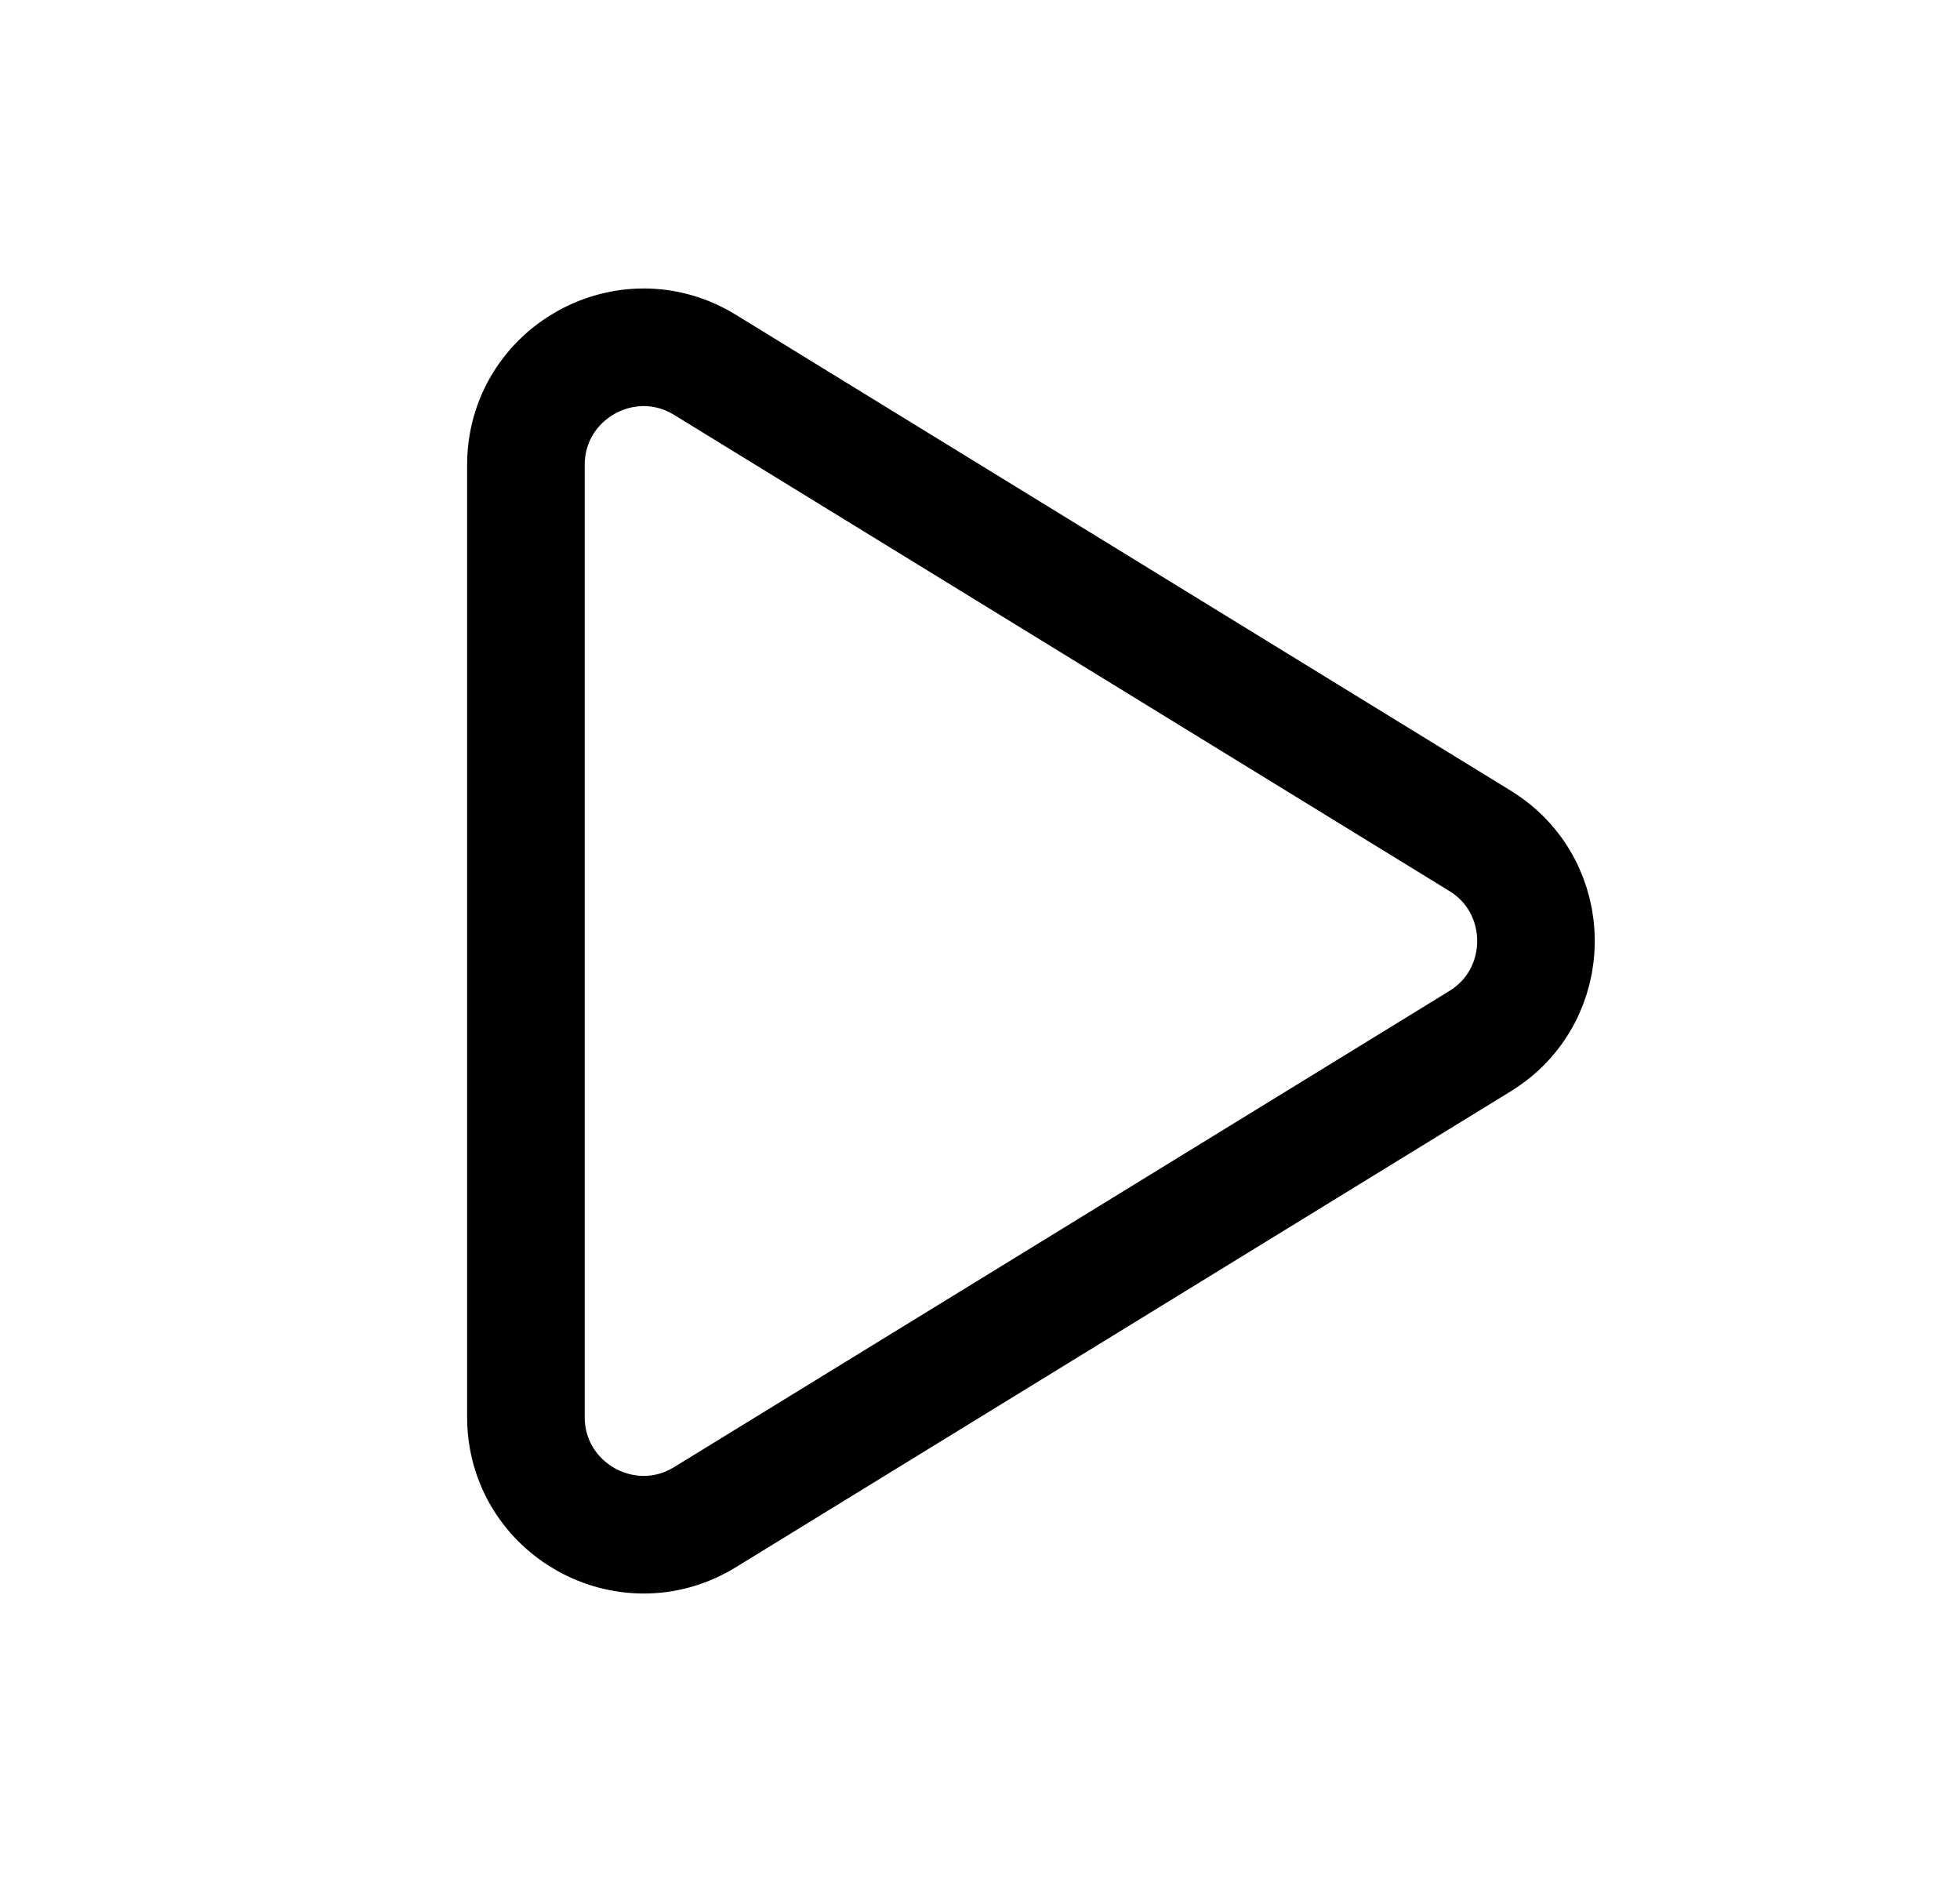
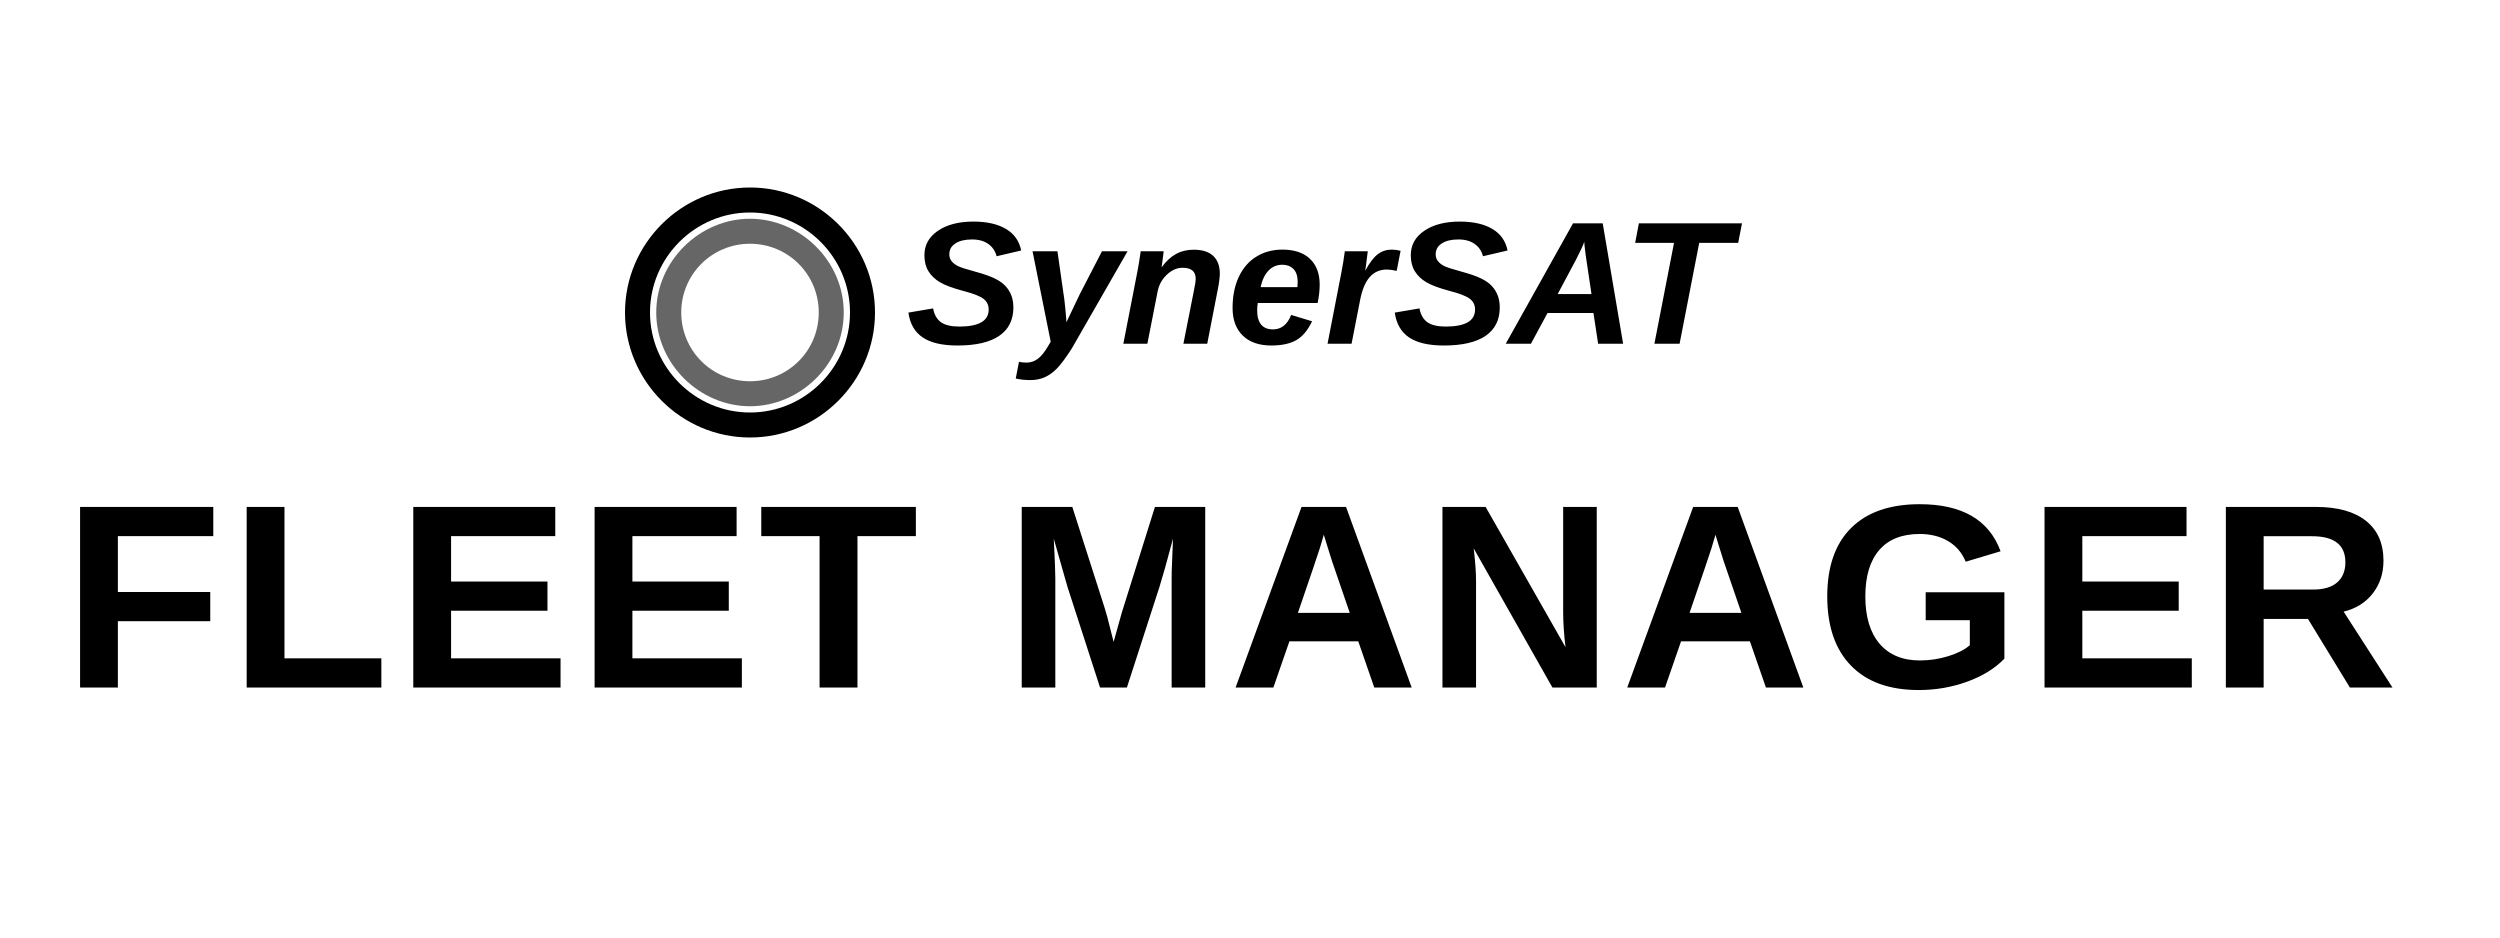
- <svg xmlns="http://www.w3.org/2000/svg" width="25" height="24" viewBox="0 0 25 24" fill="none">
-   <path d="M6.708 5.931L6.708 18.069C6.708 19.242 7.994 19.961 8.993 19.347L18.877 13.278C19.83 12.693 19.83 11.307 18.877 10.722L8.993 4.653C7.994 4.039 6.708 4.758 6.708 5.931Z" stroke="currentColor" stroke-width="1.5" stroke-linejoin="round" />
+ <svg xmlns="http://www.w3.org/2000/svg" width="400" height="150" viewBox="0 0 400 150" fill="none">
+   <g id="header">
+     <path d="M120 30c-11 0-20 9-20 20s9 20 20 20 20-9 20-20-9-20-20-20zm0 36c-8.8 0-16-7.2-16-16s7.2-16 16-16 16 7.2 16 16-7.2 16-16 16z" fill="#000000" />
+     <path d="M120 35c-8 0-15 6.7-15 15s7 15 15 15 15-6.7 15-15-7-15-15-15zm0 26c-6.1 0-11-4.9-11-11s4.9-11 11-11 11 4.9 11 11-4.9 11-11 11z" fill="#000000" opacity="0.6" />
+     <text x="145" y="55" font-family="Arial, sans-serif" font-weight="900" font-style="italic" font-size="28" fill="#000000">SynerSAT</text>
+   </g>
+   <text x="10" y="110" font-family="Arial, sans-serif" font-weight="900" font-size="42" letter-spacing="1" fill="#000000">FLEET MANAGER</text>
</svg>
